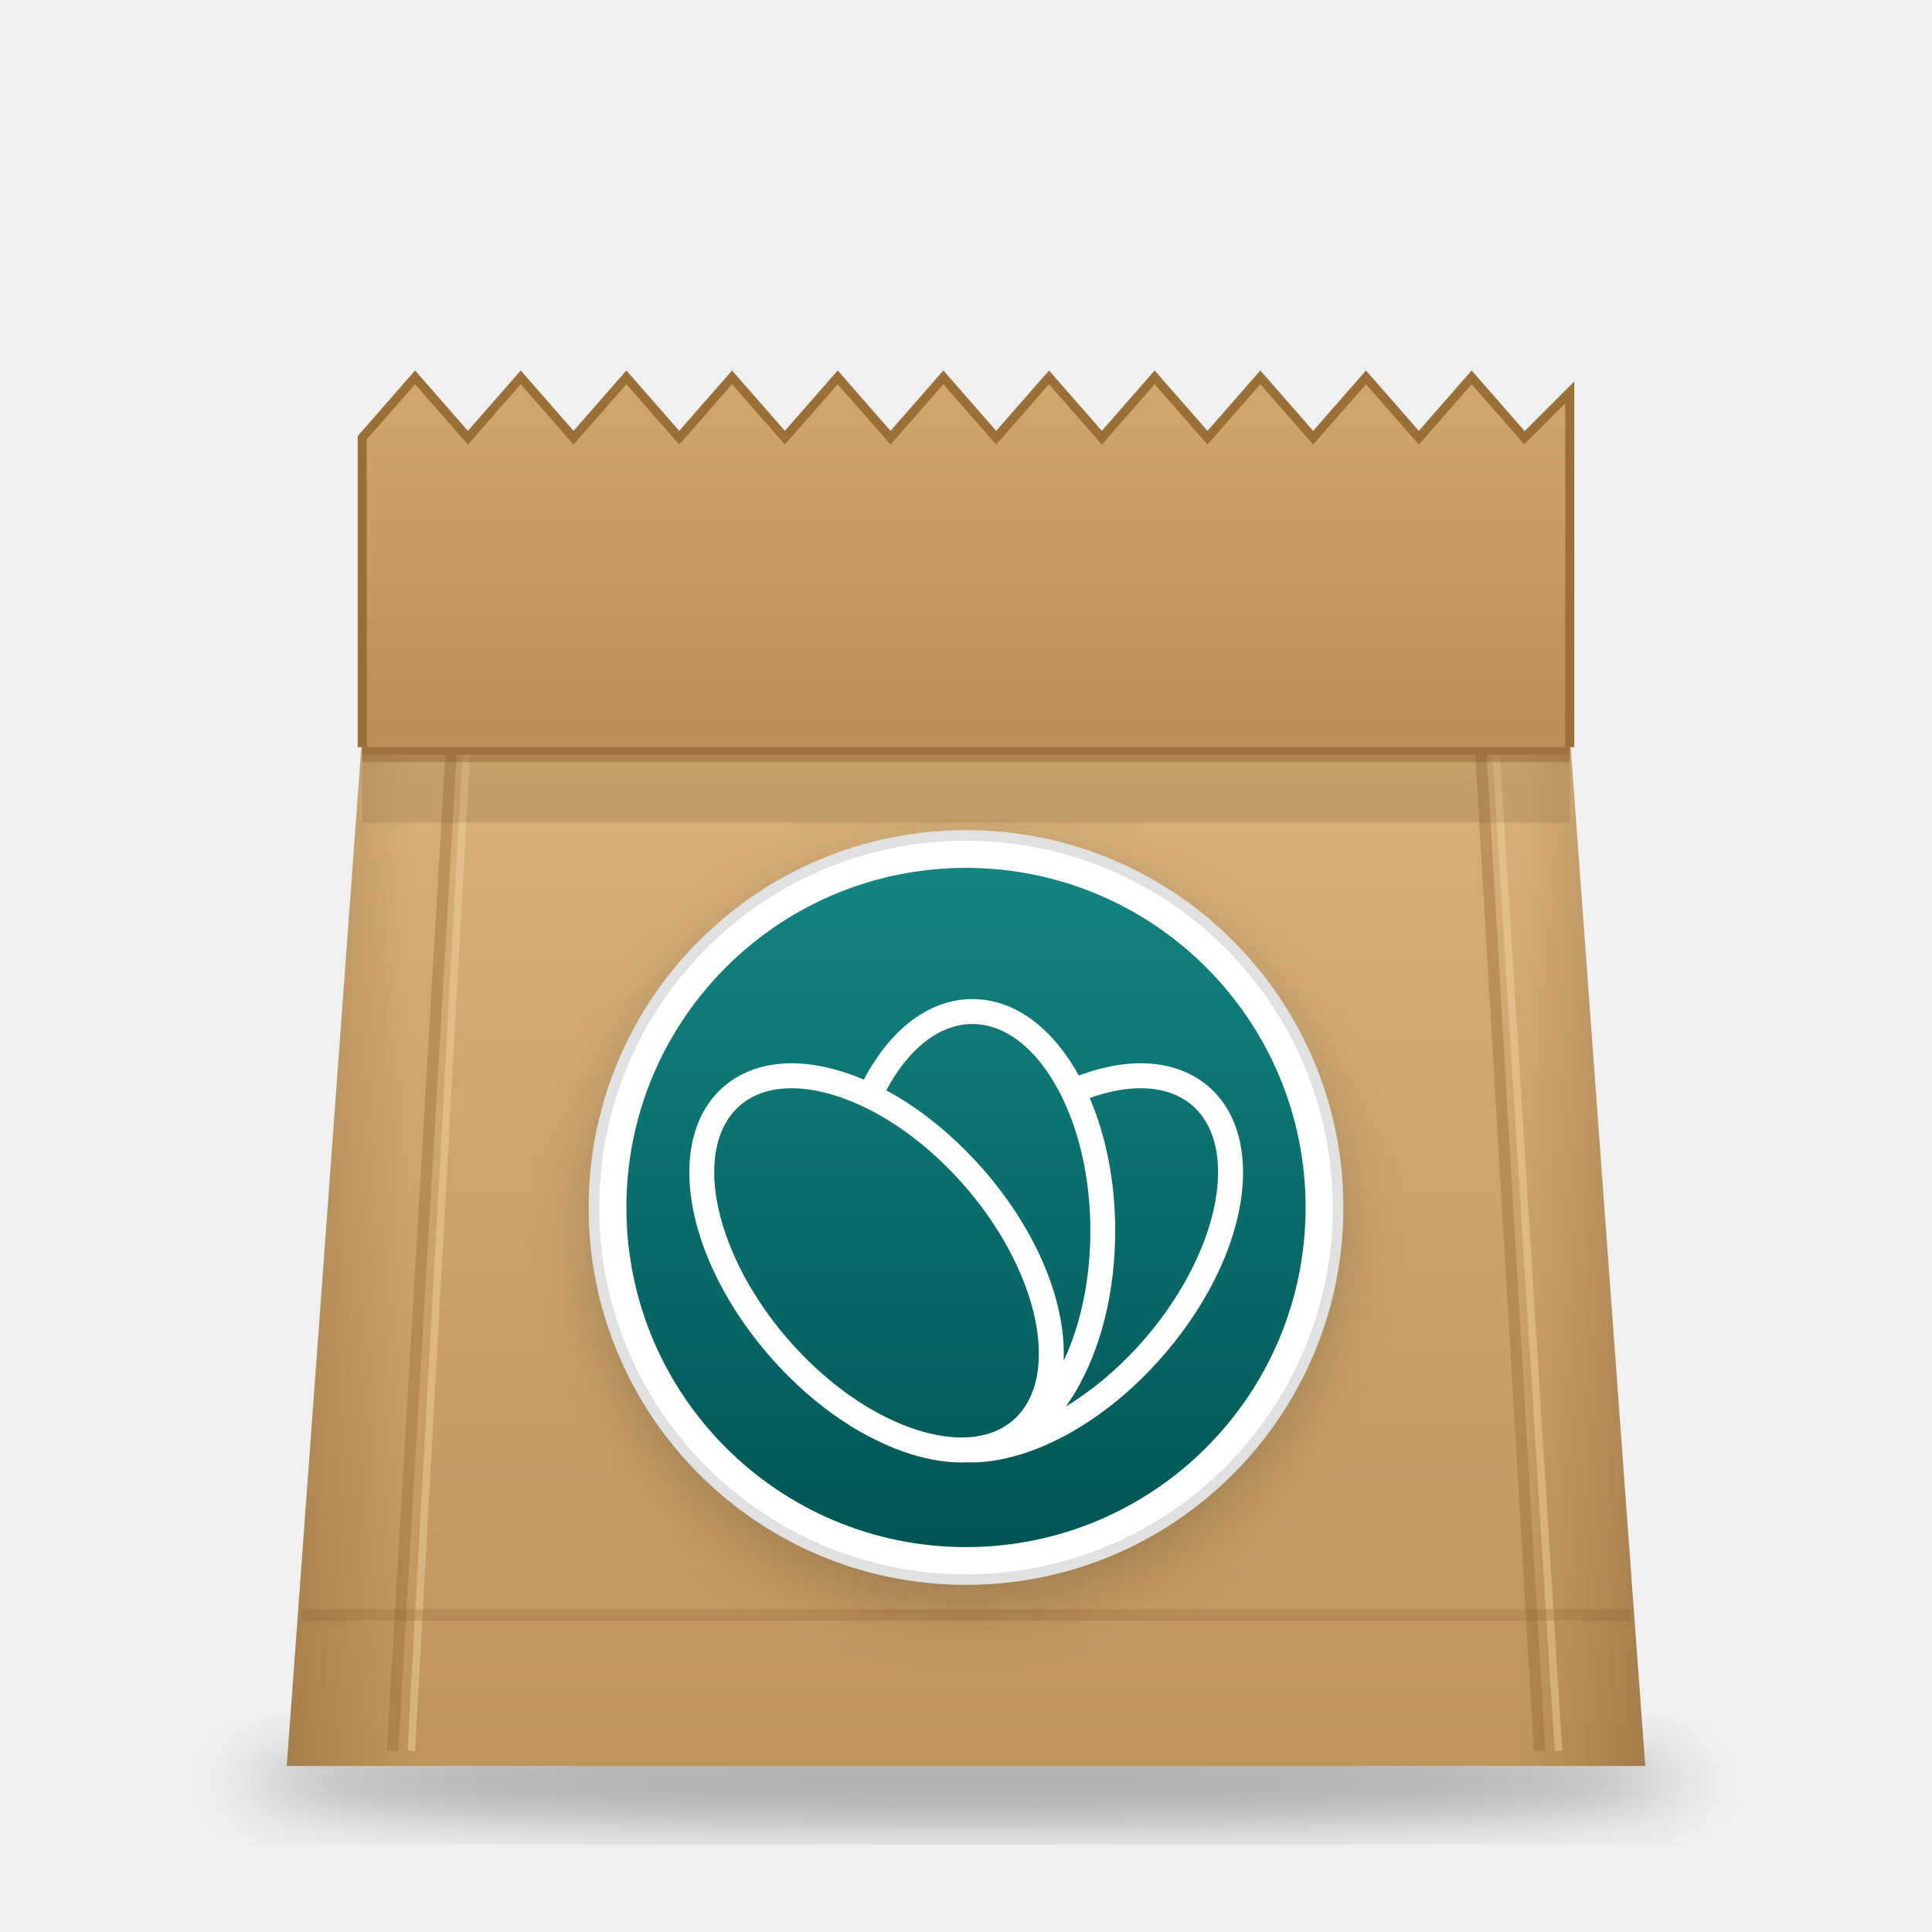
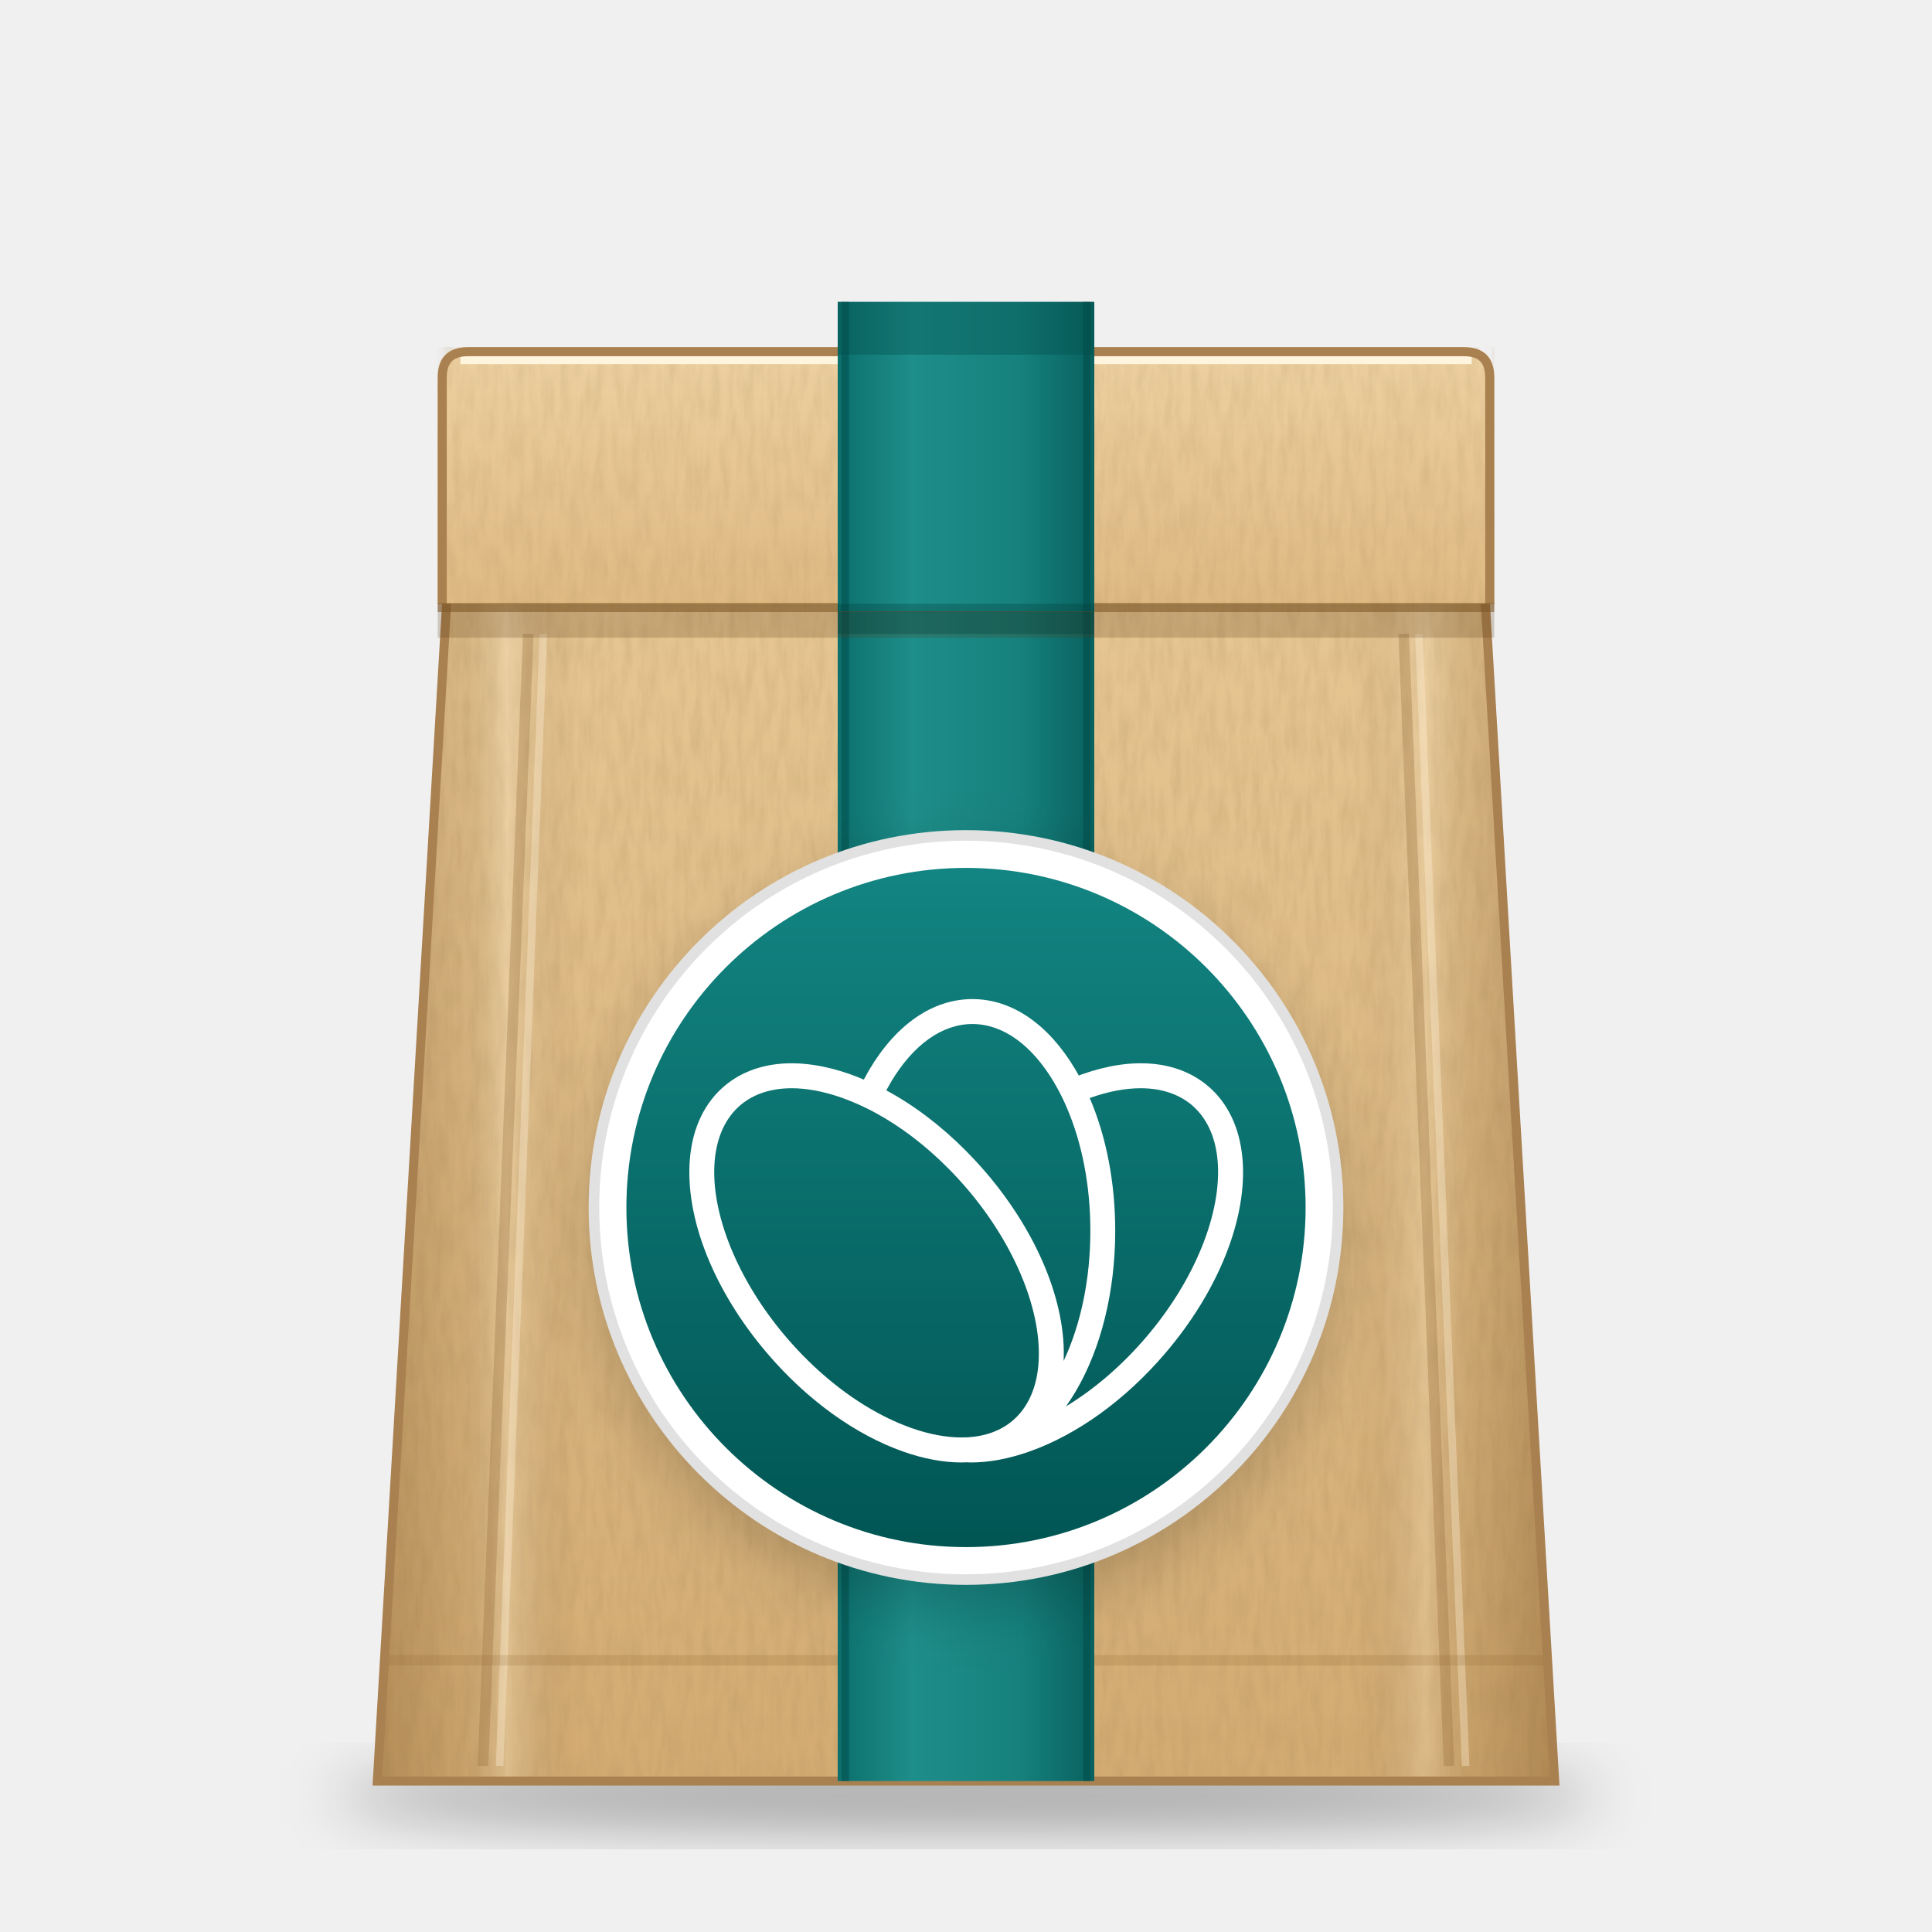
<svg xmlns="http://www.w3.org/2000/svg" width="256" height="256" viewBox="0 0 256 256">
  <defs>
-     <linearGradient id="kraft" x1="0" y1="60" x2="0" y2="236" gradientUnits="userSpaceOnUse">
-       <stop offset="0" stop-color="#DDB782" />
-       <stop offset="1" stop-color="#BE945C" />
+     <path id="bag" d="M60 66H196L206 236H50Z" />
+     <clipPath id="bc">
+       <use href="#bag" />
+     </clipPath>
+     <linearGradient id="kraft" x1="0" y1="66" x2="0" y2="236" gradientUnits="userSpaceOnUse">
+       <stop offset="0" stop-color="#E8C895" />
+       <stop offset="1" stop-color="#D2AB72" />
    </linearGradient>
-     <linearGradient id="fold" x1="0" y1="52" x2="0" y2="100" gradientUnits="userSpaceOnUse">
-       <stop offset="0" stop-color="#CFA66E" />
-       <stop offset="1" stop-color="#B98D55" />
+     <linearGradient id="gus" x1="50" y1="0" x2="206" y2="0" gradientUnits="userSpaceOnUse">
+       <stop offset="0" stop-color="#6B4618" stop-opacity="0.30" />
+       <stop offset="0.07" stop-color="#6B4618" stop-opacity="0.10" />
+       <stop offset="0.11" stop-color="#FFF1D6" stop-opacity="0.28" />
+       <stop offset="0.17" stop-color="#6B4618" stop-opacity="0" />
+       <stop offset="0.83" stop-color="#6B4618" stop-opacity="0" />
+       <stop offset="0.89" stop-color="#FFF1D6" stop-opacity="0.22" />
+       <stop offset="0.93" stop-color="#6B4618" stop-opacity="0.12" />
+       <stop offset="1" stop-color="#6B4618" stop-opacity="0.34" />
    </linearGradient>
-     <linearGradient id="gus" x1="36" y1="0" x2="220" y2="0" gradientUnits="userSpaceOnUse">
-       <stop offset="0" stop-color="#5A3A14" stop-opacity="0.28" />
-       <stop offset="0.1" stop-color="#5A3A14" stop-opacity="0" />
-       <stop offset="0.9" stop-color="#5A3A14" stop-opacity="0" />
-       <stop offset="1" stop-color="#5A3A14" stop-opacity="0.3" />
+     <linearGradient id="flap" x1="0" y1="42" x2="0" y2="84" gradientUnits="userSpaceOnUse">
+       <stop offset="0" stop-color="#EFD3A5" />
+       <stop offset="1" stop-color="#DDB77F" />
+     </linearGradient>
+     <linearGradient id="strap" x1="110" y1="0" x2="146" y2="0" gradientUnits="userSpaceOnUse">
+       <stop offset="0" stop-color="#0A6C69" />
+       <stop offset="0.3" stop-color="#1E8E8A" />
+       <stop offset="0.7" stop-color="#16817D" />
+       <stop offset="1" stop-color="#075E5B" />
    </linearGradient>
    <linearGradient id="st" x1="0" y1="112" x2="0" y2="208" gradientUnits="userSpaceOnUse">
      <stop offset="0" stop-color="#138683" />
      <stop offset="1" stop-color="#005452" />
    </linearGradient>
+     <filter id="grain" x="0" y="0" width="100%" height="100%">
+       <feTurbulence type="fractalNoise" baseFrequency="0.85 0.18" numOctaves="3" seed="7" result="n" />
+       <feColorMatrix in="n" type="matrix" values="0 0 0 0 0.35  0 0 0 0 0.22  0 0 0 0 0.08  0 0 0 0.9 -0.3" />
+     </filter>
    <filter id="sh" x="-20%" y="-20%" width="140%" height="140%">
      <feGaussianBlur stdDeviation="4" />
    </filter>
-     <path id="logo" d="M258.73,80.78C257.56,67.4 252.29,56.49 243.49,49.23C230.46,38.49 211.35,36.77 189.68,44.4C189.15,44.58 188.63,44.8 188.1,44.99C187.61,44.1 187.11,43.2 186.59,42.34C174.95,22.77 159.18,12 142.18,12C125.18,12 109.41,22.77 97.77,42.34C96.92,43.77 96.11,45.25 95.31,46.76C93.31,45.9 91.31,45.11 89.31,44.4C67.64,36.78 48.53,38.49 35.5,49.23C26.7,56.49 21.43,67.4 20.26,80.78C18.02,106.37 30.5,137.81 53.62,164.9C70.76,184.96 91.6,200.02 112.32,207.31C121.22,210.45 129.7,212 137.5,212C138.18,212 138.83,211.95 139.5,211.93C140.17,211.95 140.82,212 141.5,212C149.3,212 157.78,210.45 166.68,207.31C187.4,200.03 208.24,184.96 225.38,164.9C248.51,137.82 260.98,106.37 258.74,80.78H258.73ZM30.95,81.72C31.86,71.29 35.8,62.93 42.33,57.54C48.03,52.84 55.48,50.48 64.16,50.48C70.73,50.48 77.99,51.83 85.74,54.56C87.41,55.15 89.09,55.81 90.76,56.51C92.4,57.19 94.03,57.92 95.67,58.71C97.27,59.48 98.87,60.3 100.46,61.16C111.49,67.17 122.29,75.44 132.16,85.47C133.42,86.74 134.66,88.04 135.88,89.37C137.1,90.69 138.3,92.03 139.48,93.42C139.59,93.55 139.71,93.68 139.83,93.81C160.8,118.36 172.61,147.56 170.65,169.99C169.74,180.42 165.8,188.78 159.27,194.17C154.24,198.32 147.82,200.65 140.4,201.13C140.09,201.15 139.77,201.15 139.46,201.16C133.24,201.43 126.35,200.45 118.99,198.17C117.96,197.85 116.92,197.51 115.86,197.14C115.36,196.96 114.85,196.76 114.34,196.57C111.48,195.51 108.62,194.29 105.77,192.9C105.19,192.63 104.6,192.32 104.02,192.03C89.05,184.44 74.39,172.65 61.78,157.89C40.8,133.33 29,104.14 30.95,81.71V81.72ZM107,47.85C116.61,31.68 129.11,22.76 142.18,22.76C155.25,22.76 167.73,31.68 177.36,47.85C177.63,48.31 177.89,48.78 178.15,49.25C179.03,50.79 179.88,52.37 180.69,54C181.48,55.6 182.23,57.22 182.94,58.89C189.52,74.2 193.09,92.6 193.09,112C193.09,132.72 189.02,152.3 181.550,168.19C182.71,143.12 170.31,112.94 148.01,86.83C147.62,86.37 147.22,85.93 146.82,85.48C145.64,84.11 144.43,82.78 143.22,81.48C141.99,80.16 140.75,78.87 139.49,77.6C128.8,66.8 117.06,57.88 105.01,51.4C105.65,50.2 106.32,49.01 107,47.86V47.85ZM182.54,187.83C183.93,185.88 185.29,183.82 186.58,181.64C197.7,162.95 203.82,138.21 203.82,111.99C203.82,91.2 199.96,71.36 192.82,54.71C192.95,54.66 193.09,54.61 193.22,54.56C200.97,51.83 208.230,50.48 214.8,50.48C223.48,50.48 230.94,52.84 236.63,57.54C243.16,62.93 247.1,71.29 248.01,81.72C249.96,104.15 238.16,133.35 217.18,157.9C206.71,170.16 194.83,180.36 182.52,187.82L182.54,187.83Z" />
+     <path id="logo" d="M258.73,80.78C257.56,67.4 252.29,56.49 243.49,49.23C230.46,38.49 211.35,36.77 189.68,44.4C189.15,44.58 188.63,44.8 188.1,44.99C187.61,44.1 187.11,43.2 186.59,42.34C174.95,22.77 159.18,12 142.18,12C125.18,12 109.41,22.77 97.77,42.34C96.92,43.77 96.11,45.25 95.31,46.76C93.31,45.9 91.31,45.11 89.31,44.4C67.64,36.78 48.53,38.49 35.5,49.23C26.7,56.49 21.43,67.4 20.26,80.78C18.02,106.37 30.5,137.81 53.62,164.9C70.76,184.96 91.6,200.02 112.32,207.31C121.22,210.45 129.7,212 137.5,212C138.18,212 138.83,211.95 139.5,211.93C140.17,211.95 140.82,212 141.5,212C149.3,212 157.78,210.45 166.68,207.31C187.4,200.03 208.24,184.96 225.38,164.9C248.51,137.82 260.98,106.37 258.74,80.78H258.73ZM30.95,81.72C31.86,71.29 35.8,62.93 42.33,57.54C48.03,52.84 55.48,50.48 64.16,50.48C70.73,50.48 77.99,51.83 85.74,54.56C87.41,55.15 89.09,55.81 90.76,56.51C92.4,57.19 94.03,57.92 95.67,58.71C97.27,59.48 98.87,60.3 100.46,61.16C111.49,67.17 122.29,75.44 132.16,85.47C133.42,86.74 134.66,88.04 135.88,89.37C137.1,90.69 138.3,92.03 139.48,93.42C139.59,93.55 139.71,93.68 139.83,93.81C160.8,118.36 172.61,147.56 170.65,169.99C169.74,180.42 165.8,188.78 159.27,194.17C154.24,198.32 147.82,200.65 140.4,201.13C140.09,201.15 139.77,201.15 139.46,201.16C133.24,201.43 126.35,200.45 118.99,198.17C117.96,197.85 116.92,197.51 115.86,197.14C115.36,196.96 114.85,196.76 114.34,196.57C111.48,195.51 108.62,194.29 105.77,192.9C105.19,192.63 104.6,192.32 104.02,192.03C89.05,184.44 74.39,172.65 61.78,157.89C40.8,133.33 29,104.14 30.95,81.71V81.72ZM107,47.85C116.61,31.68 129.11,22.76 142.18,22.76C155.25,22.76 167.73,31.68 177.36,47.85C177.63,48.31 177.89,48.78 178.15,49.25C179.03,50.79 179.88,52.37 180.69,54C181.48,55.6 182.23,57.22 182.94,58.89C189.52,74.2 193.09,92.6 193.09,112C193.09,132.72 189.02,152.3 181.550,168.19C182.71,143.12 170.31,112.94 148.01,86.83C147.62,86.37 147.22,85.93 146.82,85.48C145.64,84.11 144.43,82.78 143.22,81.48C141.99,80.16 140.75,78.87 139.49,77.6C128.8,66.8 117.06,57.88 105.01,51.4C105.65,50.2 106.32,49.01 107,47.86V47.85ZM182.54,187.83C183.93,185.88 185.29,183.82 186.58,181.64C197.7,162.95 203.82,138.21 203.82,111.99C203.82,91.2 199.960,71.36 192.82,54.71C192.95,54.66 193.09,54.61 193.22,54.56C200.97,51.83 208.230,50.48 214.8,50.48C223.48,50.48 230.94,52.84 236.63,57.54C243.16,62.93 247.1,71.29 248.01,81.72C249.96,104.15 238.16,133.35 217.18,157.9C206.71,170.16 194.83,180.36 182.52,187.82L182.54,187.83Z" />
  </defs>
-   <ellipse cx="128" cy="236" rx="96" ry="6" fill="#000" fill-opacity="0.3" filter="url(#sh)" />
-   <path d="M50 70H206L218 234H38Z" fill="url(#kraft)" />
-   <path d="M50 70H206L218 234H38Z" fill="url(#gus)" />
-   <path d="M60 96L52 232M196 96L204 232" stroke="#8C6331" stroke-opacity="0.35" stroke-width="1.5" />
-   <path d="M62 96L54.5 232M198 96L206.5 232" stroke="#F3D6A6" stroke-opacity="0.45" stroke-width="1" />
-   <path d="M40 214H216" stroke="#8C6331" stroke-opacity="0.25" stroke-width="1.5" />
-   <path d="M48 100V58L55 50L62 58L69 50L76 58L83 50L90 58L97 50L104 58L111 50L118 58L125 50L132 58L139 50L146 58L153 50L160 58L167 50L174 58L181 50L188 58L195 50L202 58L208 52V100Z" fill="url(#fold)" />
-   <path d="M48 100H208" stroke="#7A5424" stroke-opacity="0.45" stroke-width="2" />
-   <rect x="48" y="101" width="160" height="8" fill="#5A3A14" fill-opacity="0.14" />
-   <path d="M48 99V58L55 50L62 58L69 50L76 58L83 50L90 58L97 50L104 58L111 50L118 58L125 50L132 58L139 50L146 58L153 50L160 58L167 50L174 58L181 50L188 58L195 50L202 58L208 52V99" fill="none" stroke="#9A7038" stroke-width="1.2" />
+   <ellipse cx="128" cy="238" rx="84" ry="5" fill="#000" fill-opacity="0.3" filter="url(#sh)" />
+   <use href="#bag" fill="url(#kraft)" />
+   <g clip-path="url(#bc)">
+     <rect x="40" y="60" width="176" height="180" filter="url(#grain)" opacity="0.35" />
+     <use href="#bag" fill="url(#gus)" />
+     <path d="M70 84L64 234M186 84L192 234" stroke="#8C6331" stroke-opacity="0.28" stroke-width="1.4" />
+     <path d="M72 84L66.2 234M188 84L194.2 234" stroke="#FFF1D6" stroke-opacity="0.35" stroke-width="1" />
+     <path d="M50 220H206" stroke="#8C6331" stroke-opacity="0.18" stroke-width="1.4" />
+   </g>
+   <use href="#bag" fill="none" stroke="#A98050" stroke-width="1.2" />
+   <rect x="111" y="80" width="34" height="156" fill="url(#strap)" />
+   <path d="M112 80V236M144 80V236" stroke="#004B48" stroke-opacity="0.5" stroke-width="1" />
+   <path d="M58 82H198" stroke="#5A3A14" stroke-opacity="0.22" stroke-width="5" />
+   <path d="M58 50Q58 46 62 46H194Q198 46 198 50V80H58Z" fill="url(#flap)" />
+   <rect x="58" y="46" width="140" height="34" filter="url(#grain)" opacity="0.3" />
+   <path d="M61 47.5H195" stroke="#FFF4DE" stroke-width="1.5" />
+   <path d="M58.6 80V50Q58.6 46.6 62 46.6H194Q197.4 46.6 197.4 50V80" fill="none" stroke="#A98050" stroke-width="1.2" />
+   <path d="M58 80.5H198" stroke="#7A5424" stroke-opacity="0.55" stroke-width="1.2" />
+   <rect x="111" y="40" width="34" height="41" fill="url(#strap)" />
+   <rect x="111" y="40" width="34" height="7" fill="#004B48" fill-opacity="0.35" />
+   <path d="M112 40V81M144 40V81" stroke="#004B48" stroke-opacity="0.5" stroke-width="1" />
+   <rect x="111" y="80" width="34" height="4" fill="#003A38" fill-opacity="0.3" />
  <circle cx="128" cy="163" r="50" fill="#000" fill-opacity="0.18" filter="url(#sh)" />
  <circle cx="128" cy="160" r="50" fill="#FFFFFF" />
  <circle cx="128" cy="160" r="45" fill="url(#st)" />
  <circle cx="128" cy="160" r="49.3" fill="none" stroke="#000" stroke-opacity="0.12" stroke-width="1.4" />
  <g transform="translate(85.2 128.7) scale(0.307)">
    <use href="#logo" fill="#FFFFFF" />
  </g>
</svg>
